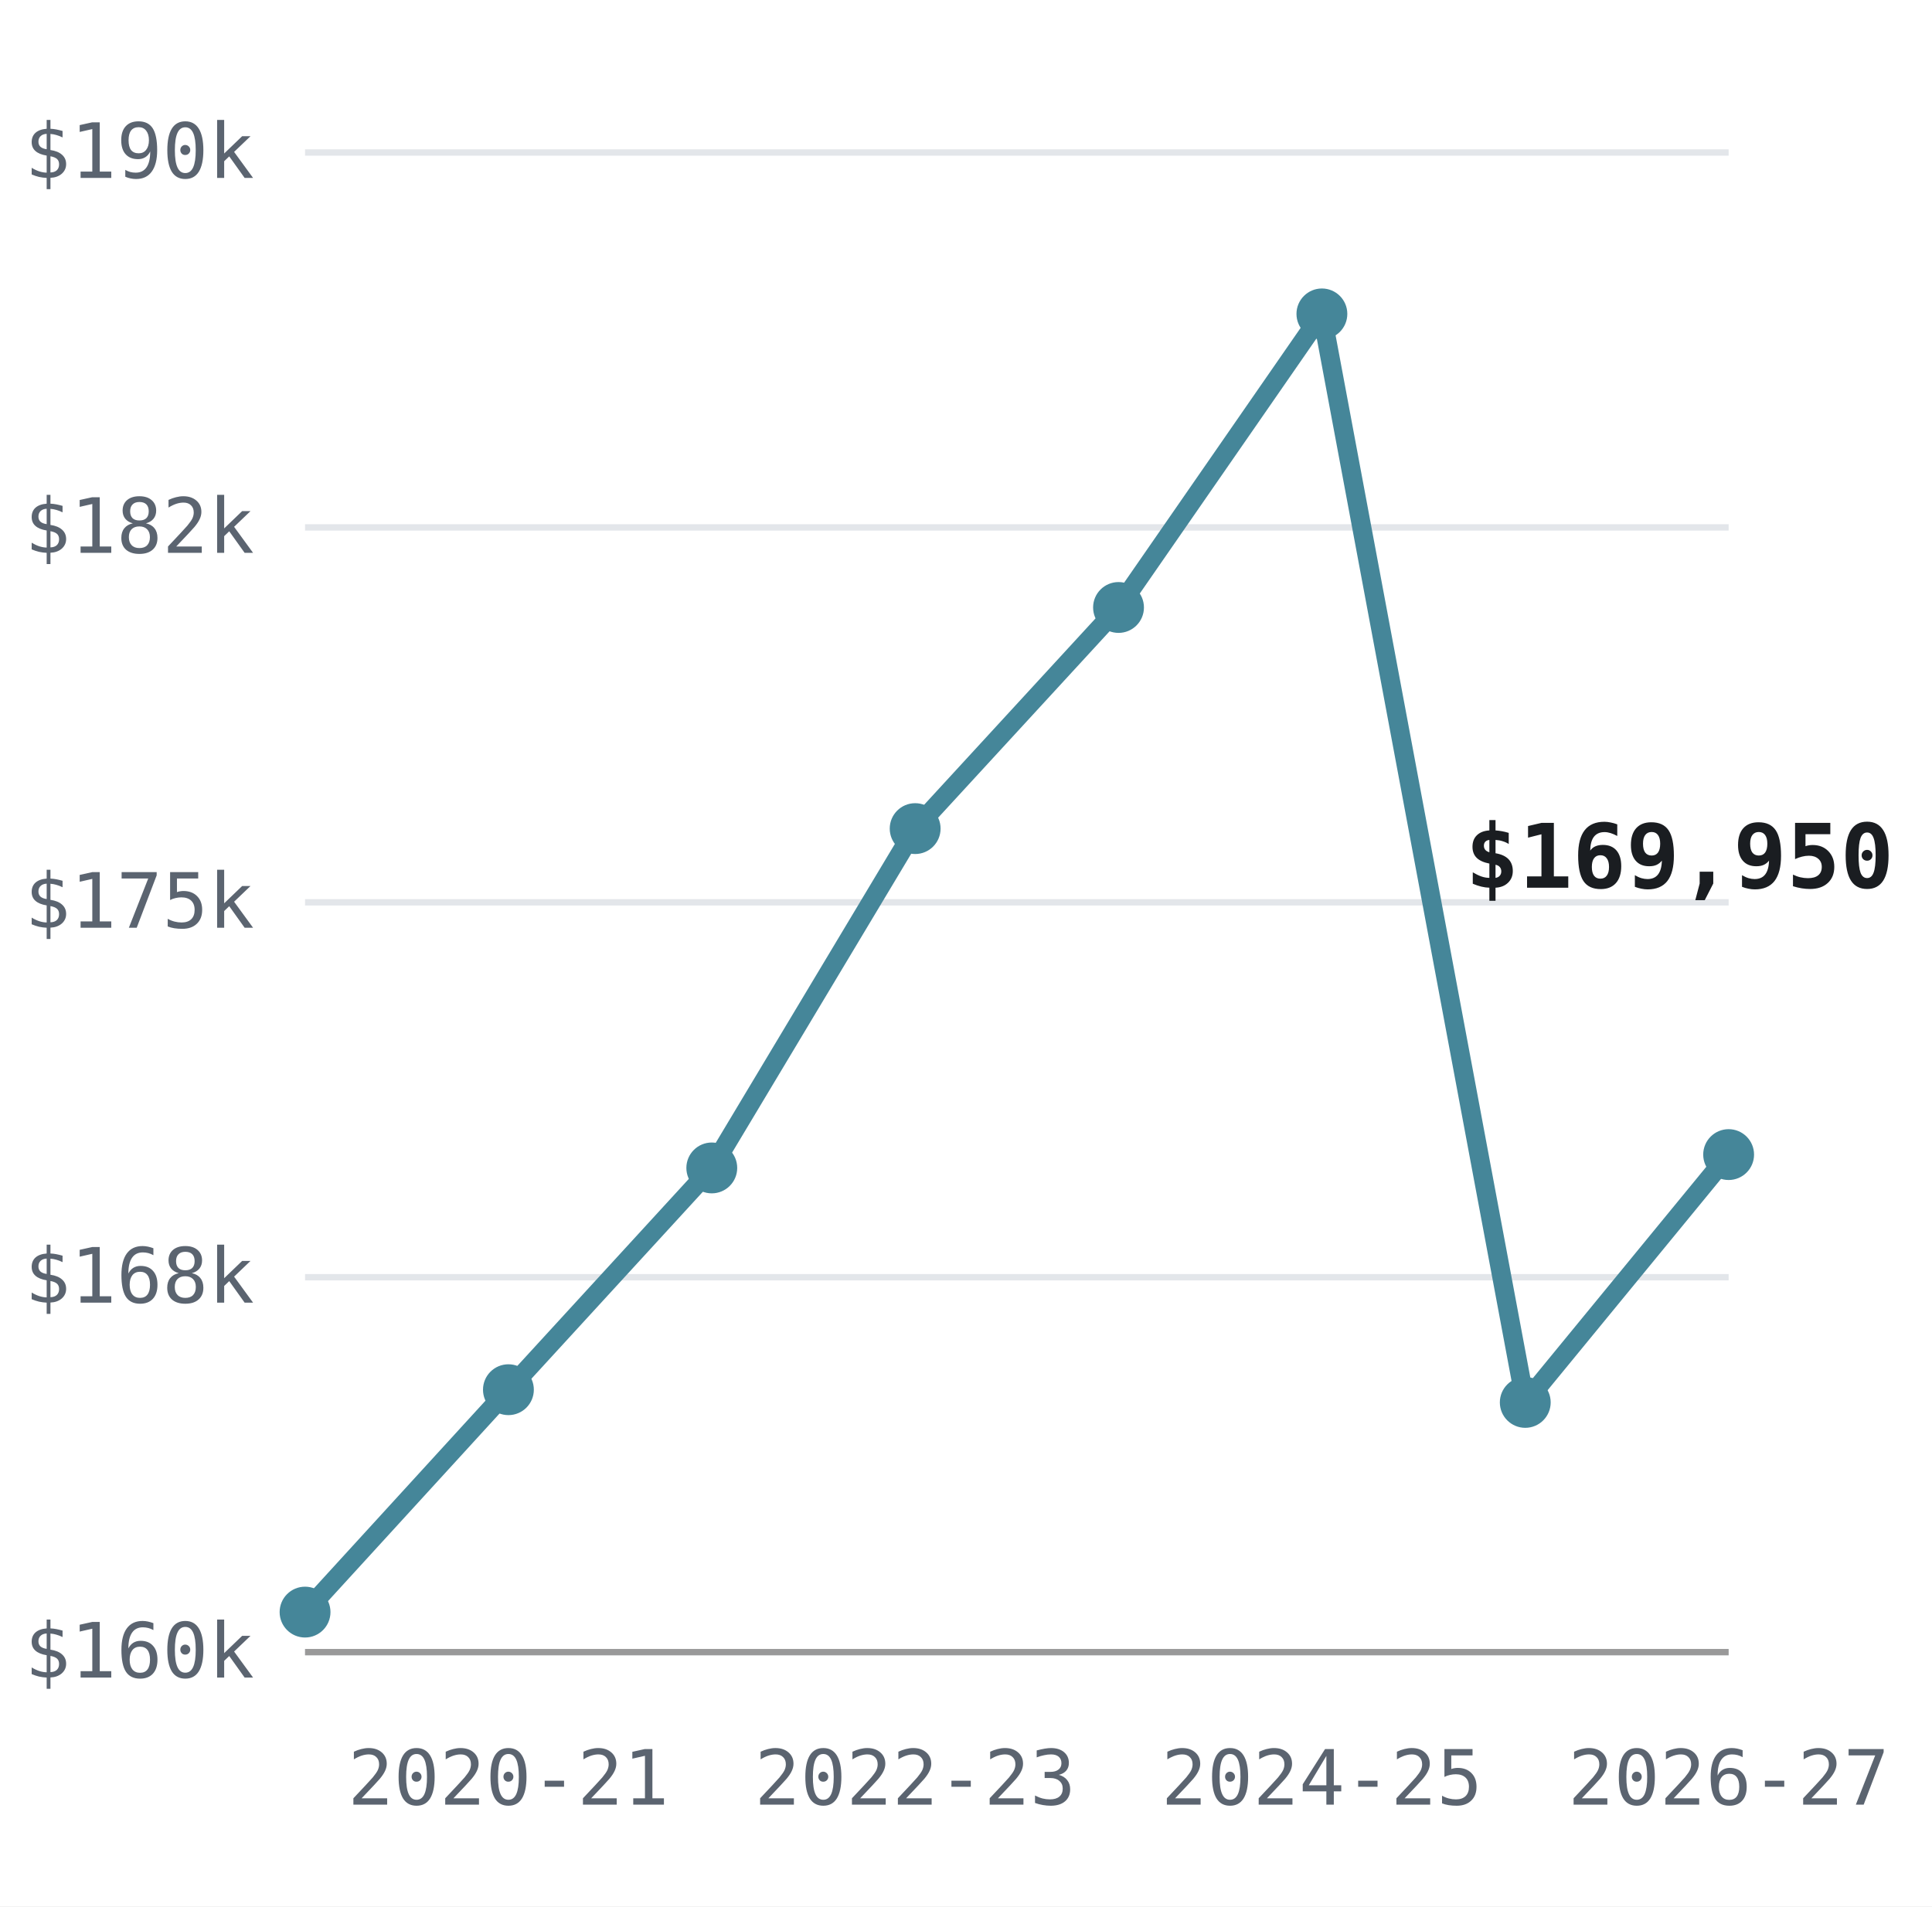
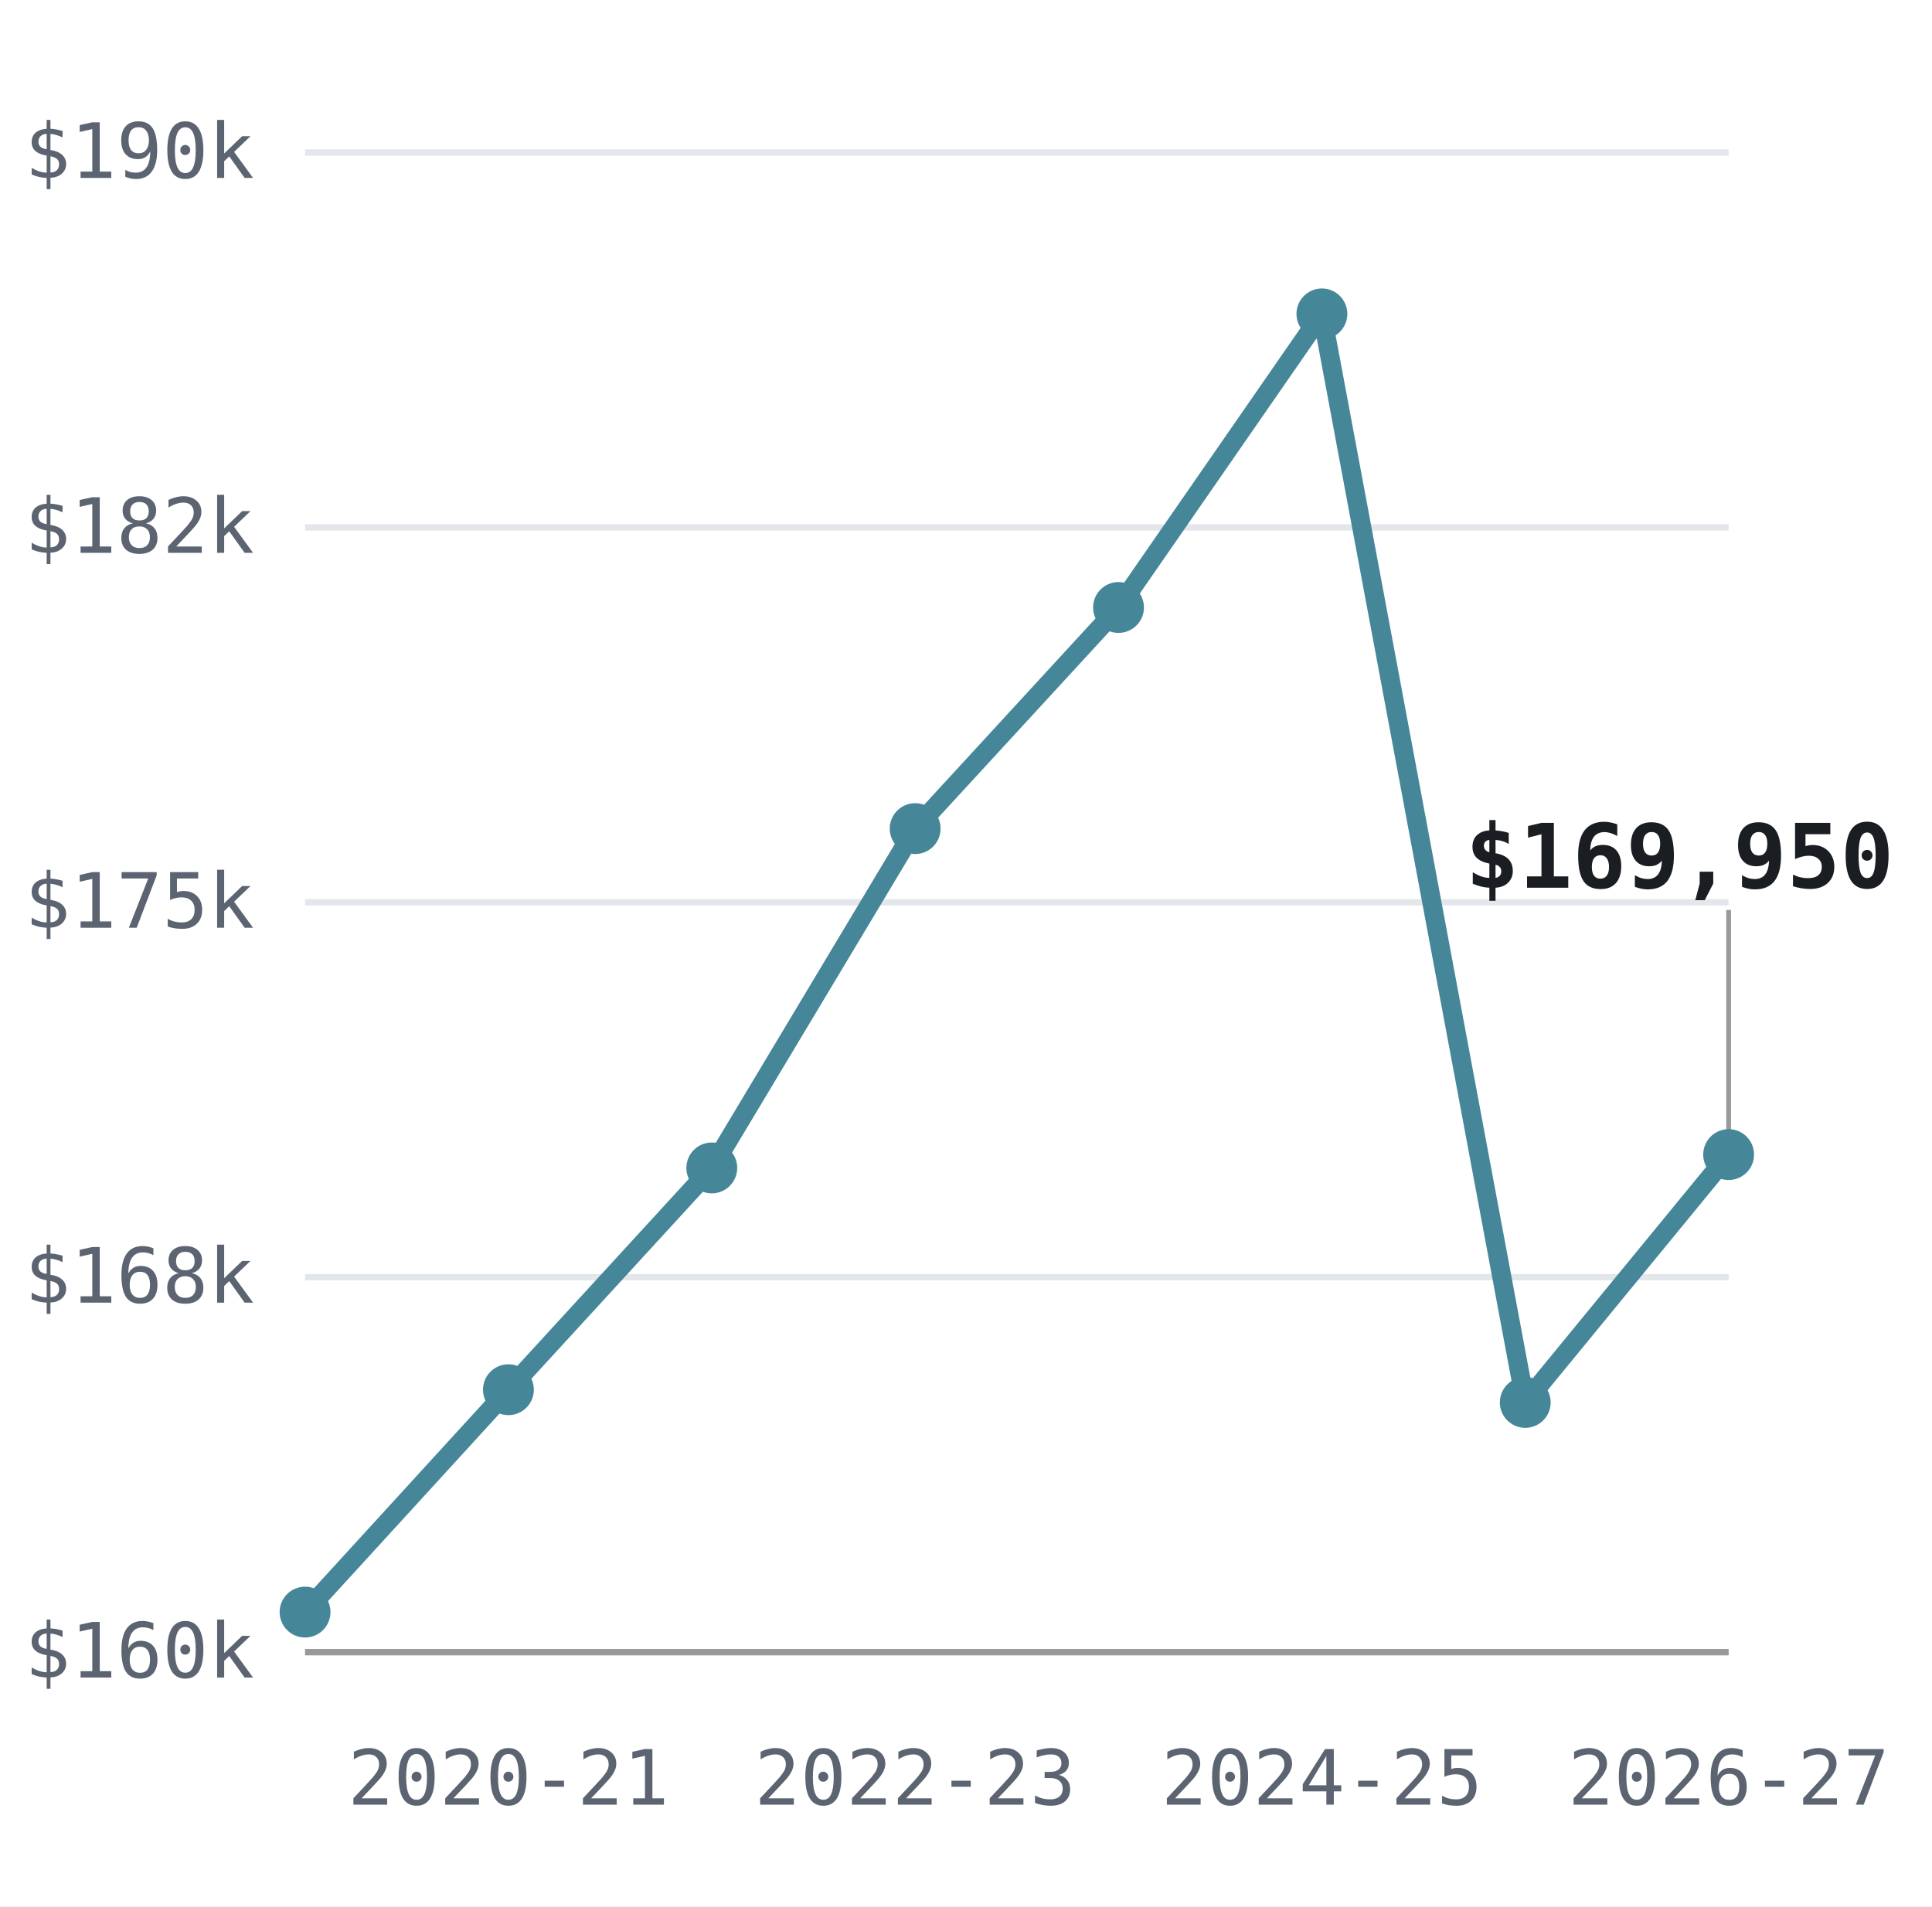
<svg xmlns="http://www.w3.org/2000/svg" width="304" height="300" viewBox="0 0 304 300" role="img">
  <rect width="304" height="300" fill="#ffffff" />
  <style>text{font-family:"JetBrains Mono",ui-monospace,monospace;font-size:12px;fill:#5b6470}.v{fill:#1a1d21;font-size:14px;font-weight:700}</style>
  <line x1="48" x2="272" y1="260.0" y2="260.0" stroke="#e3e6ea" />
  <text x="40" y="264.0" text-anchor="end">$160k</text>
  <line x1="48" x2="272" y1="201.0" y2="201.0" stroke="#e3e6ea" />
  <text x="40" y="205.0" text-anchor="end">$168k</text>
  <line x1="48" x2="272" y1="142.0" y2="142.0" stroke="#e3e6ea" />
  <text x="40" y="146.0" text-anchor="end">$175k</text>
  <line x1="48" x2="272" y1="83.0" y2="83.0" stroke="#e3e6ea" />
  <text x="40" y="87.0" text-anchor="end">$182k</text>
  <line x1="48" x2="272" y1="24.0" y2="24.0" stroke="#e3e6ea" />
  <text x="40" y="28.0" text-anchor="end">$190k</text>
  <line x1="48" x2="272" y1="260" y2="260" stroke="#999999" />
  <text x="80.0" y="284" text-anchor="middle">2020-21</text>
  <text x="144.0" y="284" text-anchor="middle">2022-23</text>
  <text x="208.0" y="284" text-anchor="middle">2024-25</text>
  <text x="272.0" y="284" text-anchor="middle">2026-27</text>
  <polyline fill="none" stroke="#458699" stroke-width="3" points="48.0,253.7 80.0,218.7 112.0,183.8 144.0,130.4 176.0,95.6 208.0,49.4 240.0,220.7 272.0,181.7" />
+   <line x1="272.0" y1="143.2" x2="272.0" y2="181.7" stroke="#999" stroke-width="0.75" />
  <circle cx="48.0" cy="253.7" r="4" fill="#458699" />
  <circle cx="80.0" cy="218.7" r="4" fill="#458699" />
  <circle cx="112.0" cy="183.8" r="4" fill="#458699" />
  <circle cx="144.0" cy="130.4" r="4" fill="#458699" />
  <circle cx="176.0" cy="95.6" r="4" fill="#458699" />
  <circle cx="208.0" cy="49.4" r="4" fill="#458699" />
  <circle cx="240.0" cy="220.7" r="4" fill="#458699" />
  <circle cx="272.0" cy="181.7" r="4" fill="#458699" />
  <text class="v" x="298.0" y="139.7" text-anchor="end">$169,950</text>
</svg>
